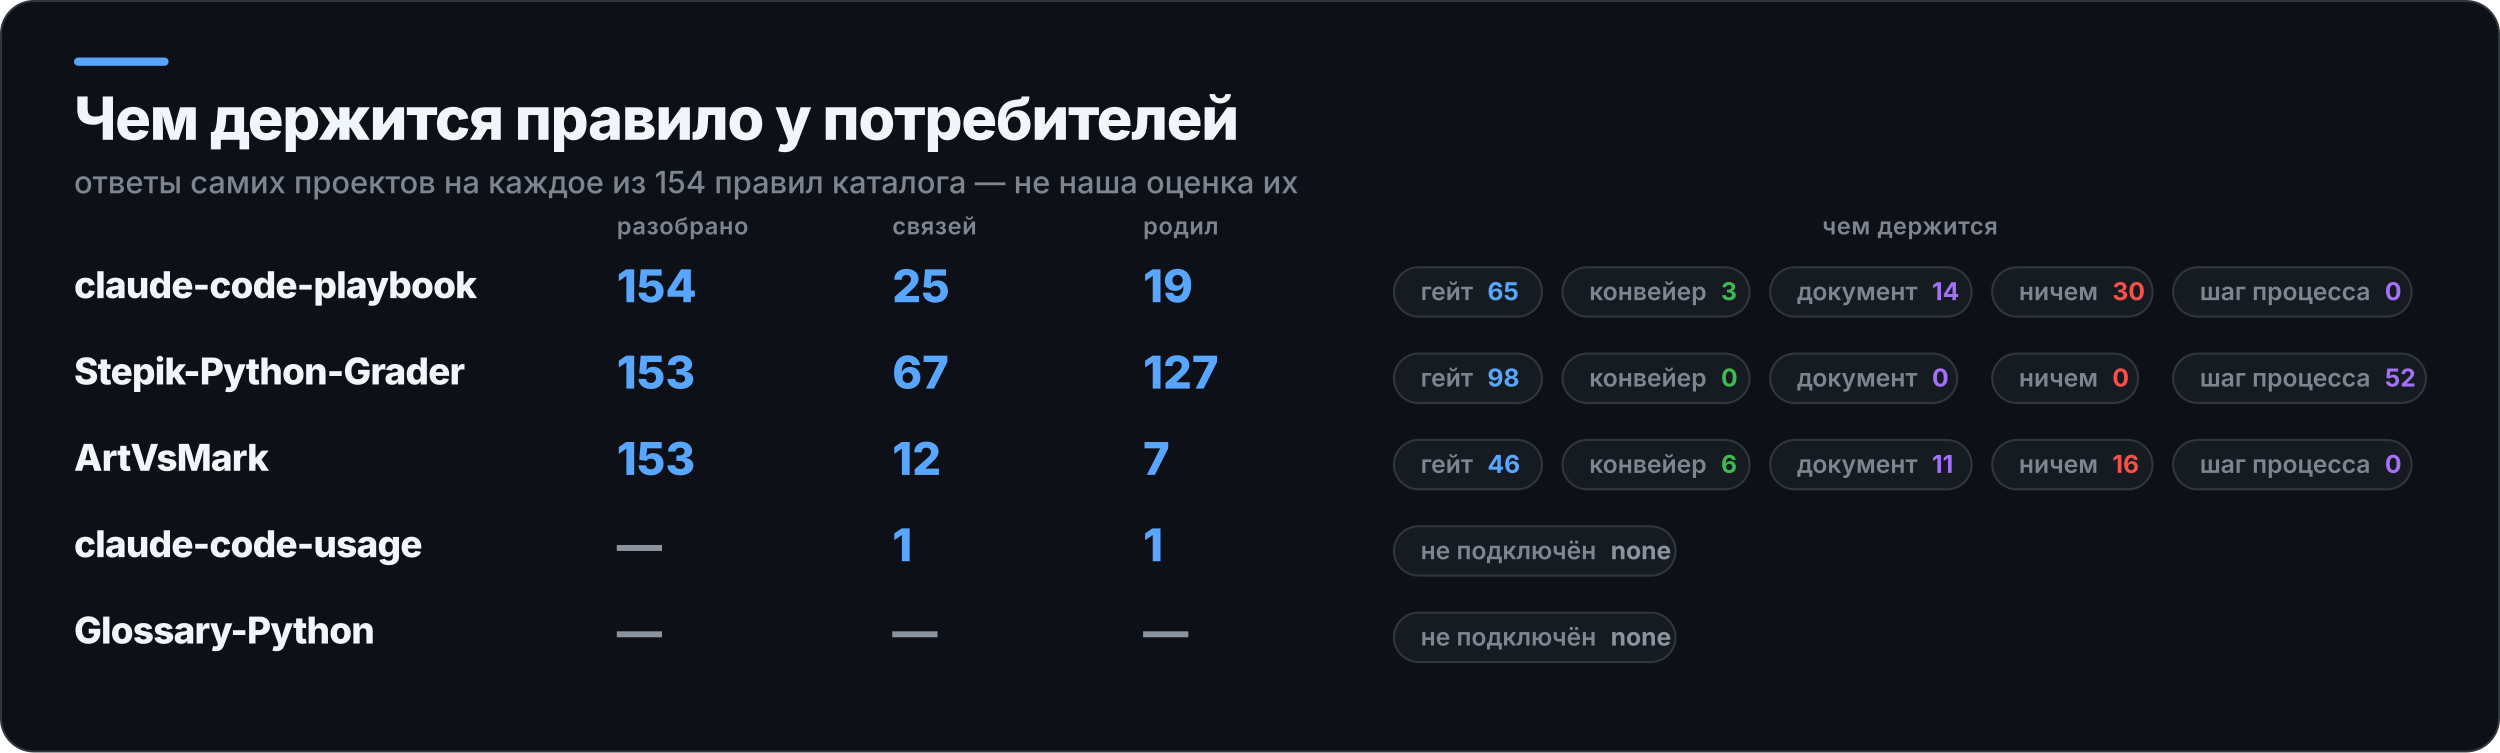
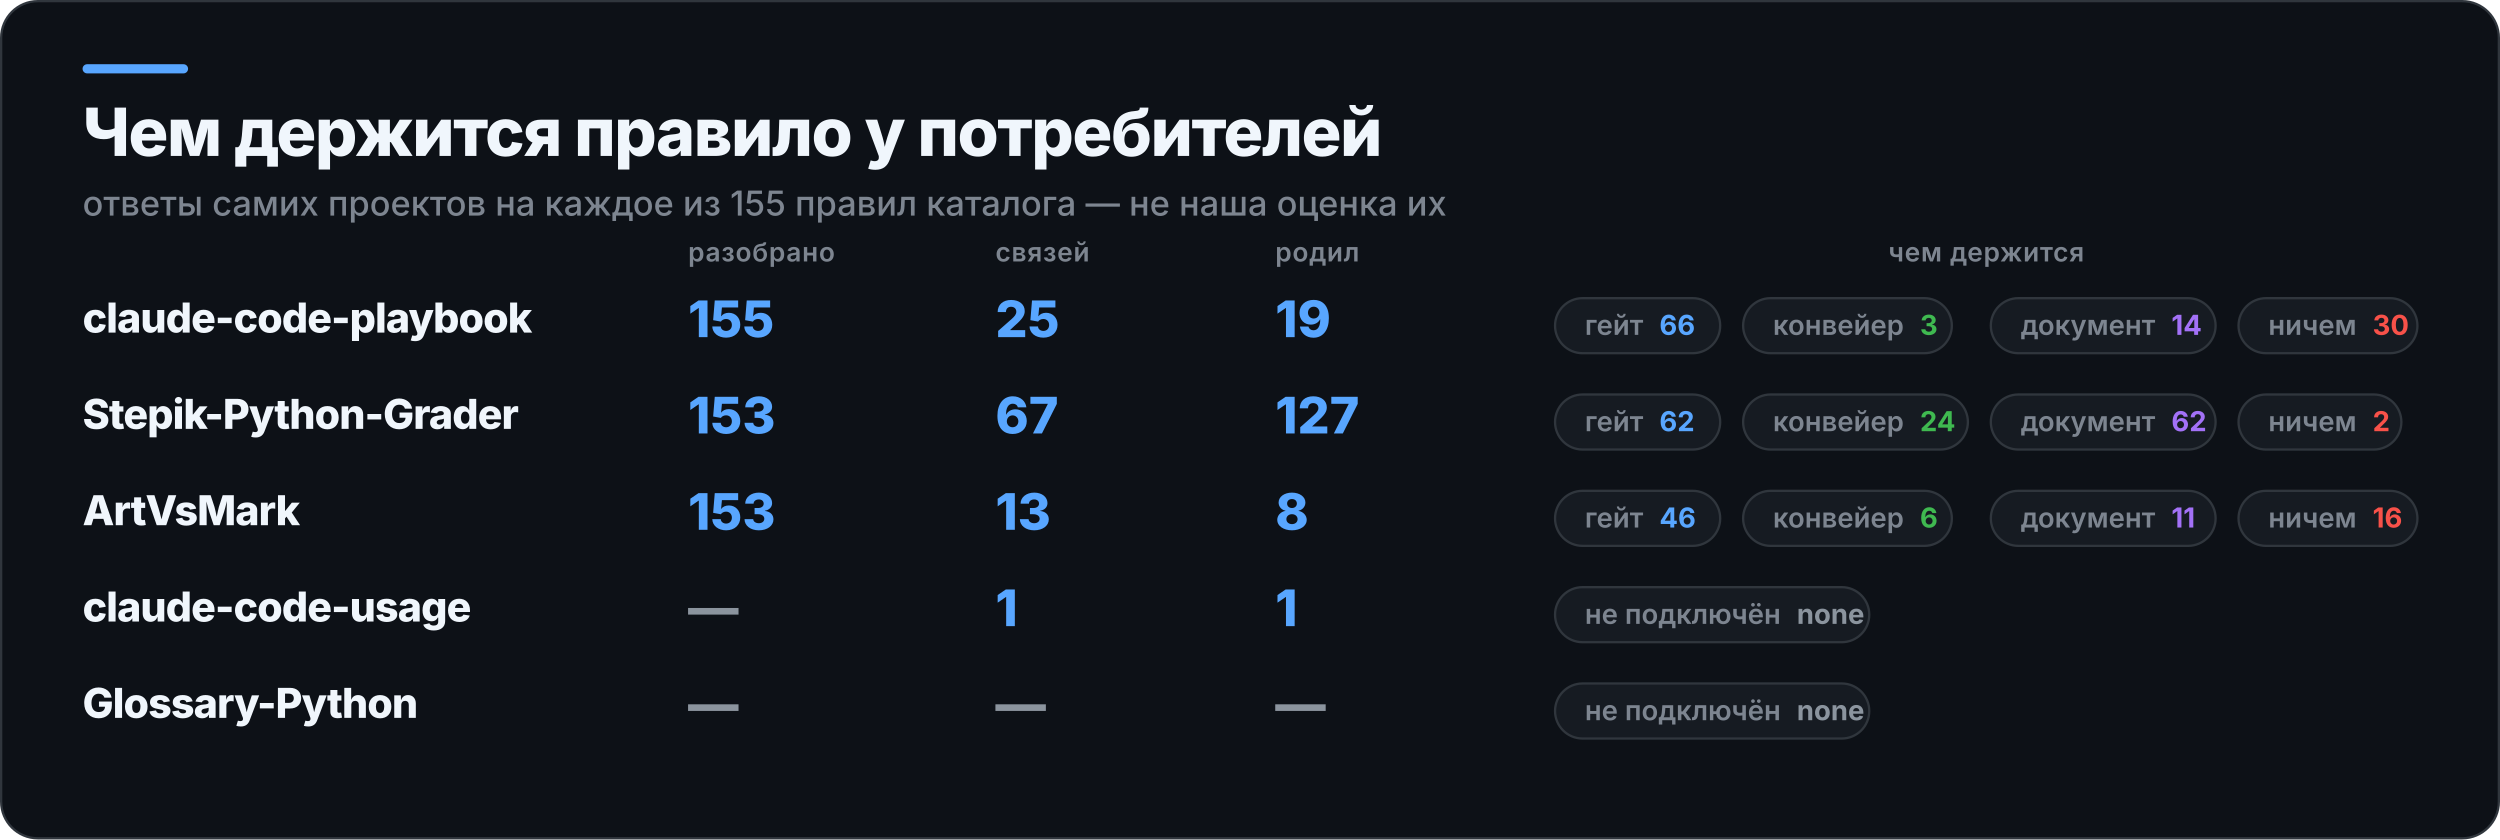
- <svg xmlns="http://www.w3.org/2000/svg" width="1216" height="366" viewBox="0 0 1216 366" role="img" aria-label="Чем держится правило у потребителей">
-   <rect x="0.5" y="0.5" width="1215" height="365" rx="16" fill="#0D1117" stroke="#30363D" />
+ <svg xmlns="http://www.w3.org/2000/svg" width="1090" height="366" viewBox="0 0 1090 366" role="img" aria-label="Чем держится правило у потребителей">
+   <rect x="0.5" y="0.5" width="1089" height="365" rx="16" fill="#0D1117" stroke="#30363D" />
  <rect x="36" y="28" width="46" height="4" rx="2" fill="#58A6FF" />
  <text x="36" y="68" fill="#F0F6FC" font-family="Inter,Segoe UI,Helvetica,Arial,sans-serif" font-size="29" font-weight="800" letter-spacing="-0.6">Чем держится правило у потребителей</text>
-   <text x="36" y="94" fill="#7D8590" font-family="Inter,Segoe UI,Helvetica,Arial,sans-serif" font-size="15" font-weight="500">ответы самих проектов на каждое из 154 правил каталога — не наша оценка их</text>
+   <text x="36" y="94" fill="#7D8590" font-family="Inter,Segoe UI,Helvetica,Arial,sans-serif" font-size="15" font-weight="500">ответы самих проектов на каждое из 155 правил каталога — не наша оценка их</text>
  <text x="300" y="114" fill="#7D8590" font-family="Inter,Segoe UI,Helvetica,Arial,sans-serif" font-size="11.5" font-weight="600" letter-spacing="0.3">разобрано</text>
  <text x="434" y="114" fill="#7D8590" font-family="Inter,Segoe UI,Helvetica,Arial,sans-serif" font-size="11.5" font-weight="600" letter-spacing="0.3">связей</text>
  <text x="556" y="114" fill="#7D8590" font-family="Inter,Segoe UI,Helvetica,Arial,sans-serif" font-size="11.5" font-weight="600" letter-spacing="0.3">родил</text>
-   <text x="929" y="114" fill="#7D8590" font-family="Inter,Segoe UI,Helvetica,Arial,sans-serif" font-size="11.5" font-weight="600" letter-spacing="0.3" text-anchor="middle">чем держится</text>
+   <text x="866" y="114" fill="#7D8590" font-family="Inter,Segoe UI,Helvetica,Arial,sans-serif" font-size="11.5" font-weight="600" letter-spacing="0.3" text-anchor="middle">чем держится</text>
  <text x="36" y="145" fill="#F0F6FC" font-family="Inter,Segoe UI,Helvetica,Arial,sans-serif" font-size="18" font-weight="800" letter-spacing="-0.4">claude-code-playbook</text>
-   <text x="300" y="147" fill="#58A6FF" font-family="Inter,Segoe UI,Helvetica,Arial,sans-serif" font-size="22" font-weight="800">154</text>
+   <text x="300" y="147" fill="#58A6FF" font-family="Inter,Segoe UI,Helvetica,Arial,sans-serif" font-size="22" font-weight="800">155</text>
  <text x="434" y="147" fill="#58A6FF" font-family="Inter,Segoe UI,Helvetica,Arial,sans-serif" font-size="22" font-weight="800">25</text>
  <text x="556" y="147" fill="#58A6FF" font-family="Inter,Segoe UI,Helvetica,Arial,sans-serif" font-size="22" font-weight="800">19</text>
  <rect x="678" y="130" width="72" height="24" rx="12" fill="#161B22" stroke="#30363D" />
-   <text x="691" y="146" fill="#7D8590" font-family="Inter,Segoe UI,Helvetica,Arial,sans-serif" font-size="12" font-weight="600">гейт<tspan fill="#58A6FF" font-weight="700" dx="7">65</tspan>
+   <text x="691" y="146" fill="#7D8590" font-family="Inter,Segoe UI,Helvetica,Arial,sans-serif" font-size="12" font-weight="600">гейт<tspan fill="#58A6FF" font-weight="700" dx="7">66</tspan>
  </text>
  <rect x="760" y="130" width="91" height="24" rx="12" fill="#161B22" stroke="#30363D" />
  <text x="773" y="146" fill="#7D8590" font-family="Inter,Segoe UI,Helvetica,Arial,sans-serif" font-size="12" font-weight="600">конвейер<tspan fill="#3FB950" font-weight="700" dx="7">3</tspan>
  </text>
-   <rect x="861" y="130" width="98" height="24" rx="12" fill="#161B22" stroke="#30363D" />
-   <text x="874" y="146" fill="#7D8590" font-family="Inter,Segoe UI,Helvetica,Arial,sans-serif" font-size="12" font-weight="600">документ<tspan fill="#A371F7" font-weight="700" dx="7">14</tspan>
+   <rect x="868" y="130" width="98" height="24" rx="12" fill="#161B22" stroke="#30363D" />
+   <text x="881" y="146" fill="#7D8590" font-family="Inter,Segoe UI,Helvetica,Arial,sans-serif" font-size="12" font-weight="600">документ<tspan fill="#A371F7" font-weight="700" dx="7">14</tspan>
  </text>
-   <rect x="969" y="130" width="78" height="24" rx="12" fill="#161B22" stroke="#30363D" />
-   <text x="982" y="146" fill="#7D8590" font-family="Inter,Segoe UI,Helvetica,Arial,sans-serif" font-size="12" font-weight="600">ничем<tspan fill="#F85149" font-weight="700" dx="7">30</tspan>
-   </text>
-   <rect x="1057" y="130" width="116" height="24" rx="12" fill="#161B22" stroke="#30363D" />
-   <text x="1070" y="146" fill="#7D8590" font-family="Inter,Segoe UI,Helvetica,Arial,sans-serif" font-size="12" font-weight="600">шаг процесса<tspan fill="#A371F7" font-weight="700" dx="7">0</tspan>
+   <rect x="976" y="130" width="78" height="24" rx="12" fill="#161B22" stroke="#30363D" />
+   <text x="989" y="146" fill="#7D8590" font-family="Inter,Segoe UI,Helvetica,Arial,sans-serif" font-size="12" font-weight="600">ничем<tspan fill="#F85149" font-weight="700" dx="7">30</tspan>
  </text>
  <text x="36" y="187" fill="#F0F6FC" font-family="Inter,Segoe UI,Helvetica,Arial,sans-serif" font-size="18" font-weight="800" letter-spacing="-0.4">Stepik-Python-Grader</text>
  <text x="300" y="189" fill="#58A6FF" font-family="Inter,Segoe UI,Helvetica,Arial,sans-serif" font-size="22" font-weight="800">153</text>
  <text x="434" y="189" fill="#58A6FF" font-family="Inter,Segoe UI,Helvetica,Arial,sans-serif" font-size="22" font-weight="800">67</text>
  <text x="556" y="189" fill="#58A6FF" font-family="Inter,Segoe UI,Helvetica,Arial,sans-serif" font-size="22" font-weight="800">127</text>
  <rect x="678" y="172" width="72" height="24" rx="12" fill="#161B22" stroke="#30363D" />
-   <text x="691" y="188" fill="#7D8590" font-family="Inter,Segoe UI,Helvetica,Arial,sans-serif" font-size="12" font-weight="600">гейт<tspan fill="#58A6FF" font-weight="700" dx="7">98</tspan>
+   <text x="691" y="188" fill="#7D8590" font-family="Inter,Segoe UI,Helvetica,Arial,sans-serif" font-size="12" font-weight="600">гейт<tspan fill="#58A6FF" font-weight="700" dx="7">62</tspan>
  </text>
-   <rect x="760" y="172" width="91" height="24" rx="12" fill="#161B22" stroke="#30363D" />
-   <text x="773" y="188" fill="#7D8590" font-family="Inter,Segoe UI,Helvetica,Arial,sans-serif" font-size="12" font-weight="600">конвейер<tspan fill="#3FB950" font-weight="700" dx="7">0</tspan>
+   <rect x="760" y="172" width="98" height="24" rx="12" fill="#161B22" stroke="#30363D" />
+   <text x="773" y="188" fill="#7D8590" font-family="Inter,Segoe UI,Helvetica,Arial,sans-serif" font-size="12" font-weight="600">конвейер<tspan fill="#3FB950" font-weight="700" dx="7">24</tspan>
  </text>
-   <rect x="861" y="172" width="91" height="24" rx="12" fill="#161B22" stroke="#30363D" />
-   <text x="874" y="188" fill="#7D8590" font-family="Inter,Segoe UI,Helvetica,Arial,sans-serif" font-size="12" font-weight="600">документ<tspan fill="#A371F7" font-weight="700" dx="7">0</tspan>
+   <rect x="868" y="172" width="98" height="24" rx="12" fill="#161B22" stroke="#30363D" />
+   <text x="881" y="188" fill="#7D8590" font-family="Inter,Segoe UI,Helvetica,Arial,sans-serif" font-size="12" font-weight="600">документ<tspan fill="#A371F7" font-weight="700" dx="7">62</tspan>
  </text>
-   <rect x="969" y="172" width="71" height="24" rx="12" fill="#161B22" stroke="#30363D" />
-   <text x="982" y="188" fill="#7D8590" font-family="Inter,Segoe UI,Helvetica,Arial,sans-serif" font-size="12" font-weight="600">ничем<tspan fill="#F85149" font-weight="700" dx="7">0</tspan>
-   </text>
-   <rect x="1057" y="172" width="123" height="24" rx="12" fill="#161B22" stroke="#30363D" />
-   <text x="1070" y="188" fill="#7D8590" font-family="Inter,Segoe UI,Helvetica,Arial,sans-serif" font-size="12" font-weight="600">шаг процесса<tspan fill="#A371F7" font-weight="700" dx="7">52</tspan>
+   <rect x="976" y="172" width="71" height="24" rx="12" fill="#161B22" stroke="#30363D" />
+   <text x="989" y="188" fill="#7D8590" font-family="Inter,Segoe UI,Helvetica,Arial,sans-serif" font-size="12" font-weight="600">ничем<tspan fill="#F85149" font-weight="700" dx="7">2</tspan>
  </text>
  <text x="36" y="229" fill="#F0F6FC" font-family="Inter,Segoe UI,Helvetica,Arial,sans-serif" font-size="18" font-weight="800" letter-spacing="-0.4">ArtVsMark</text>
  <text x="300" y="231" fill="#58A6FF" font-family="Inter,Segoe UI,Helvetica,Arial,sans-serif" font-size="22" font-weight="800">153</text>
-   <text x="434" y="231" fill="#58A6FF" font-family="Inter,Segoe UI,Helvetica,Arial,sans-serif" font-size="22" font-weight="800">12</text>
-   <text x="556" y="231" fill="#58A6FF" font-family="Inter,Segoe UI,Helvetica,Arial,sans-serif" font-size="22" font-weight="800">7</text>
+   <text x="434" y="231" fill="#58A6FF" font-family="Inter,Segoe UI,Helvetica,Arial,sans-serif" font-size="22" font-weight="800">13</text>
+   <text x="556" y="231" fill="#58A6FF" font-family="Inter,Segoe UI,Helvetica,Arial,sans-serif" font-size="22" font-weight="800">8</text>
  <rect x="678" y="214" width="72" height="24" rx="12" fill="#161B22" stroke="#30363D" />
  <text x="691" y="230" fill="#7D8590" font-family="Inter,Segoe UI,Helvetica,Arial,sans-serif" font-size="12" font-weight="600">гейт<tspan fill="#58A6FF" font-weight="700" dx="7">46</tspan>
  </text>
  <rect x="760" y="214" width="91" height="24" rx="12" fill="#161B22" stroke="#30363D" />
  <text x="773" y="230" fill="#7D8590" font-family="Inter,Segoe UI,Helvetica,Arial,sans-serif" font-size="12" font-weight="600">конвейер<tspan fill="#3FB950" font-weight="700" dx="7">6</tspan>
  </text>
-   <rect x="861" y="214" width="98" height="24" rx="12" fill="#161B22" stroke="#30363D" />
-   <text x="874" y="230" fill="#7D8590" font-family="Inter,Segoe UI,Helvetica,Arial,sans-serif" font-size="12" font-weight="600">документ<tspan fill="#A371F7" font-weight="700" dx="7">11</tspan>
+   <rect x="868" y="214" width="98" height="24" rx="12" fill="#161B22" stroke="#30363D" />
+   <text x="881" y="230" fill="#7D8590" font-family="Inter,Segoe UI,Helvetica,Arial,sans-serif" font-size="12" font-weight="600">документ<tspan fill="#A371F7" font-weight="700" dx="7">11</tspan>
  </text>
-   <rect x="969" y="214" width="78" height="24" rx="12" fill="#161B22" stroke="#30363D" />
-   <text x="982" y="230" fill="#7D8590" font-family="Inter,Segoe UI,Helvetica,Arial,sans-serif" font-size="12" font-weight="600">ничем<tspan fill="#F85149" font-weight="700" dx="7">16</tspan>
-   </text>
-   <rect x="1057" y="214" width="116" height="24" rx="12" fill="#161B22" stroke="#30363D" />
-   <text x="1070" y="230" fill="#7D8590" font-family="Inter,Segoe UI,Helvetica,Arial,sans-serif" font-size="12" font-weight="600">шаг процесса<tspan fill="#A371F7" font-weight="700" dx="7">0</tspan>
+   <rect x="976" y="214" width="78" height="24" rx="12" fill="#161B22" stroke="#30363D" />
+   <text x="989" y="230" fill="#7D8590" font-family="Inter,Segoe UI,Helvetica,Arial,sans-serif" font-size="12" font-weight="600">ничем<tspan fill="#F85149" font-weight="700" dx="7">16</tspan>
  </text>
  <text x="36" y="271" fill="#F0F6FC" font-family="Inter,Segoe UI,Helvetica,Arial,sans-serif" font-size="18" font-weight="800" letter-spacing="-0.4">claude-code-usage</text>
  <text x="300" y="273" fill="#8B949E" font-family="Inter,Segoe UI,Helvetica,Arial,sans-serif" font-size="22" font-weight="800">—</text>
  <text x="434" y="273" fill="#58A6FF" font-family="Inter,Segoe UI,Helvetica,Arial,sans-serif" font-size="22" font-weight="800">1</text>
  <text x="556" y="273" fill="#58A6FF" font-family="Inter,Segoe UI,Helvetica,Arial,sans-serif" font-size="22" font-weight="800">1</text>
  <rect x="678" y="256" width="137" height="24" rx="12" fill="#161B22" stroke="#30363D" />
  <text x="691" y="272" fill="#7D8590" font-family="Inter,Segoe UI,Helvetica,Arial,sans-serif" font-size="12" font-weight="600">не подключён<tspan fill="#8B949E" font-weight="700" dx="7">none</tspan>
  </text>
  <text x="36" y="313" fill="#F0F6FC" font-family="Inter,Segoe UI,Helvetica,Arial,sans-serif" font-size="18" font-weight="800" letter-spacing="-0.4">Glossary-Python</text>
  <text x="300" y="315" fill="#8B949E" font-family="Inter,Segoe UI,Helvetica,Arial,sans-serif" font-size="22" font-weight="800">—</text>
  <text x="434" y="315" fill="#8B949E" font-family="Inter,Segoe UI,Helvetica,Arial,sans-serif" font-size="22" font-weight="800">—</text>
  <text x="556" y="315" fill="#8B949E" font-family="Inter,Segoe UI,Helvetica,Arial,sans-serif" font-size="22" font-weight="800">—</text>
  <rect x="678" y="298" width="137" height="24" rx="12" fill="#161B22" stroke="#30363D" />
  <text x="691" y="314" fill="#7D8590" font-family="Inter,Segoe UI,Helvetica,Arial,sans-serif" font-size="12" font-weight="600">не подключён<tspan fill="#8B949E" font-weight="700" dx="7">none</tspan>
  </text>
</svg>
